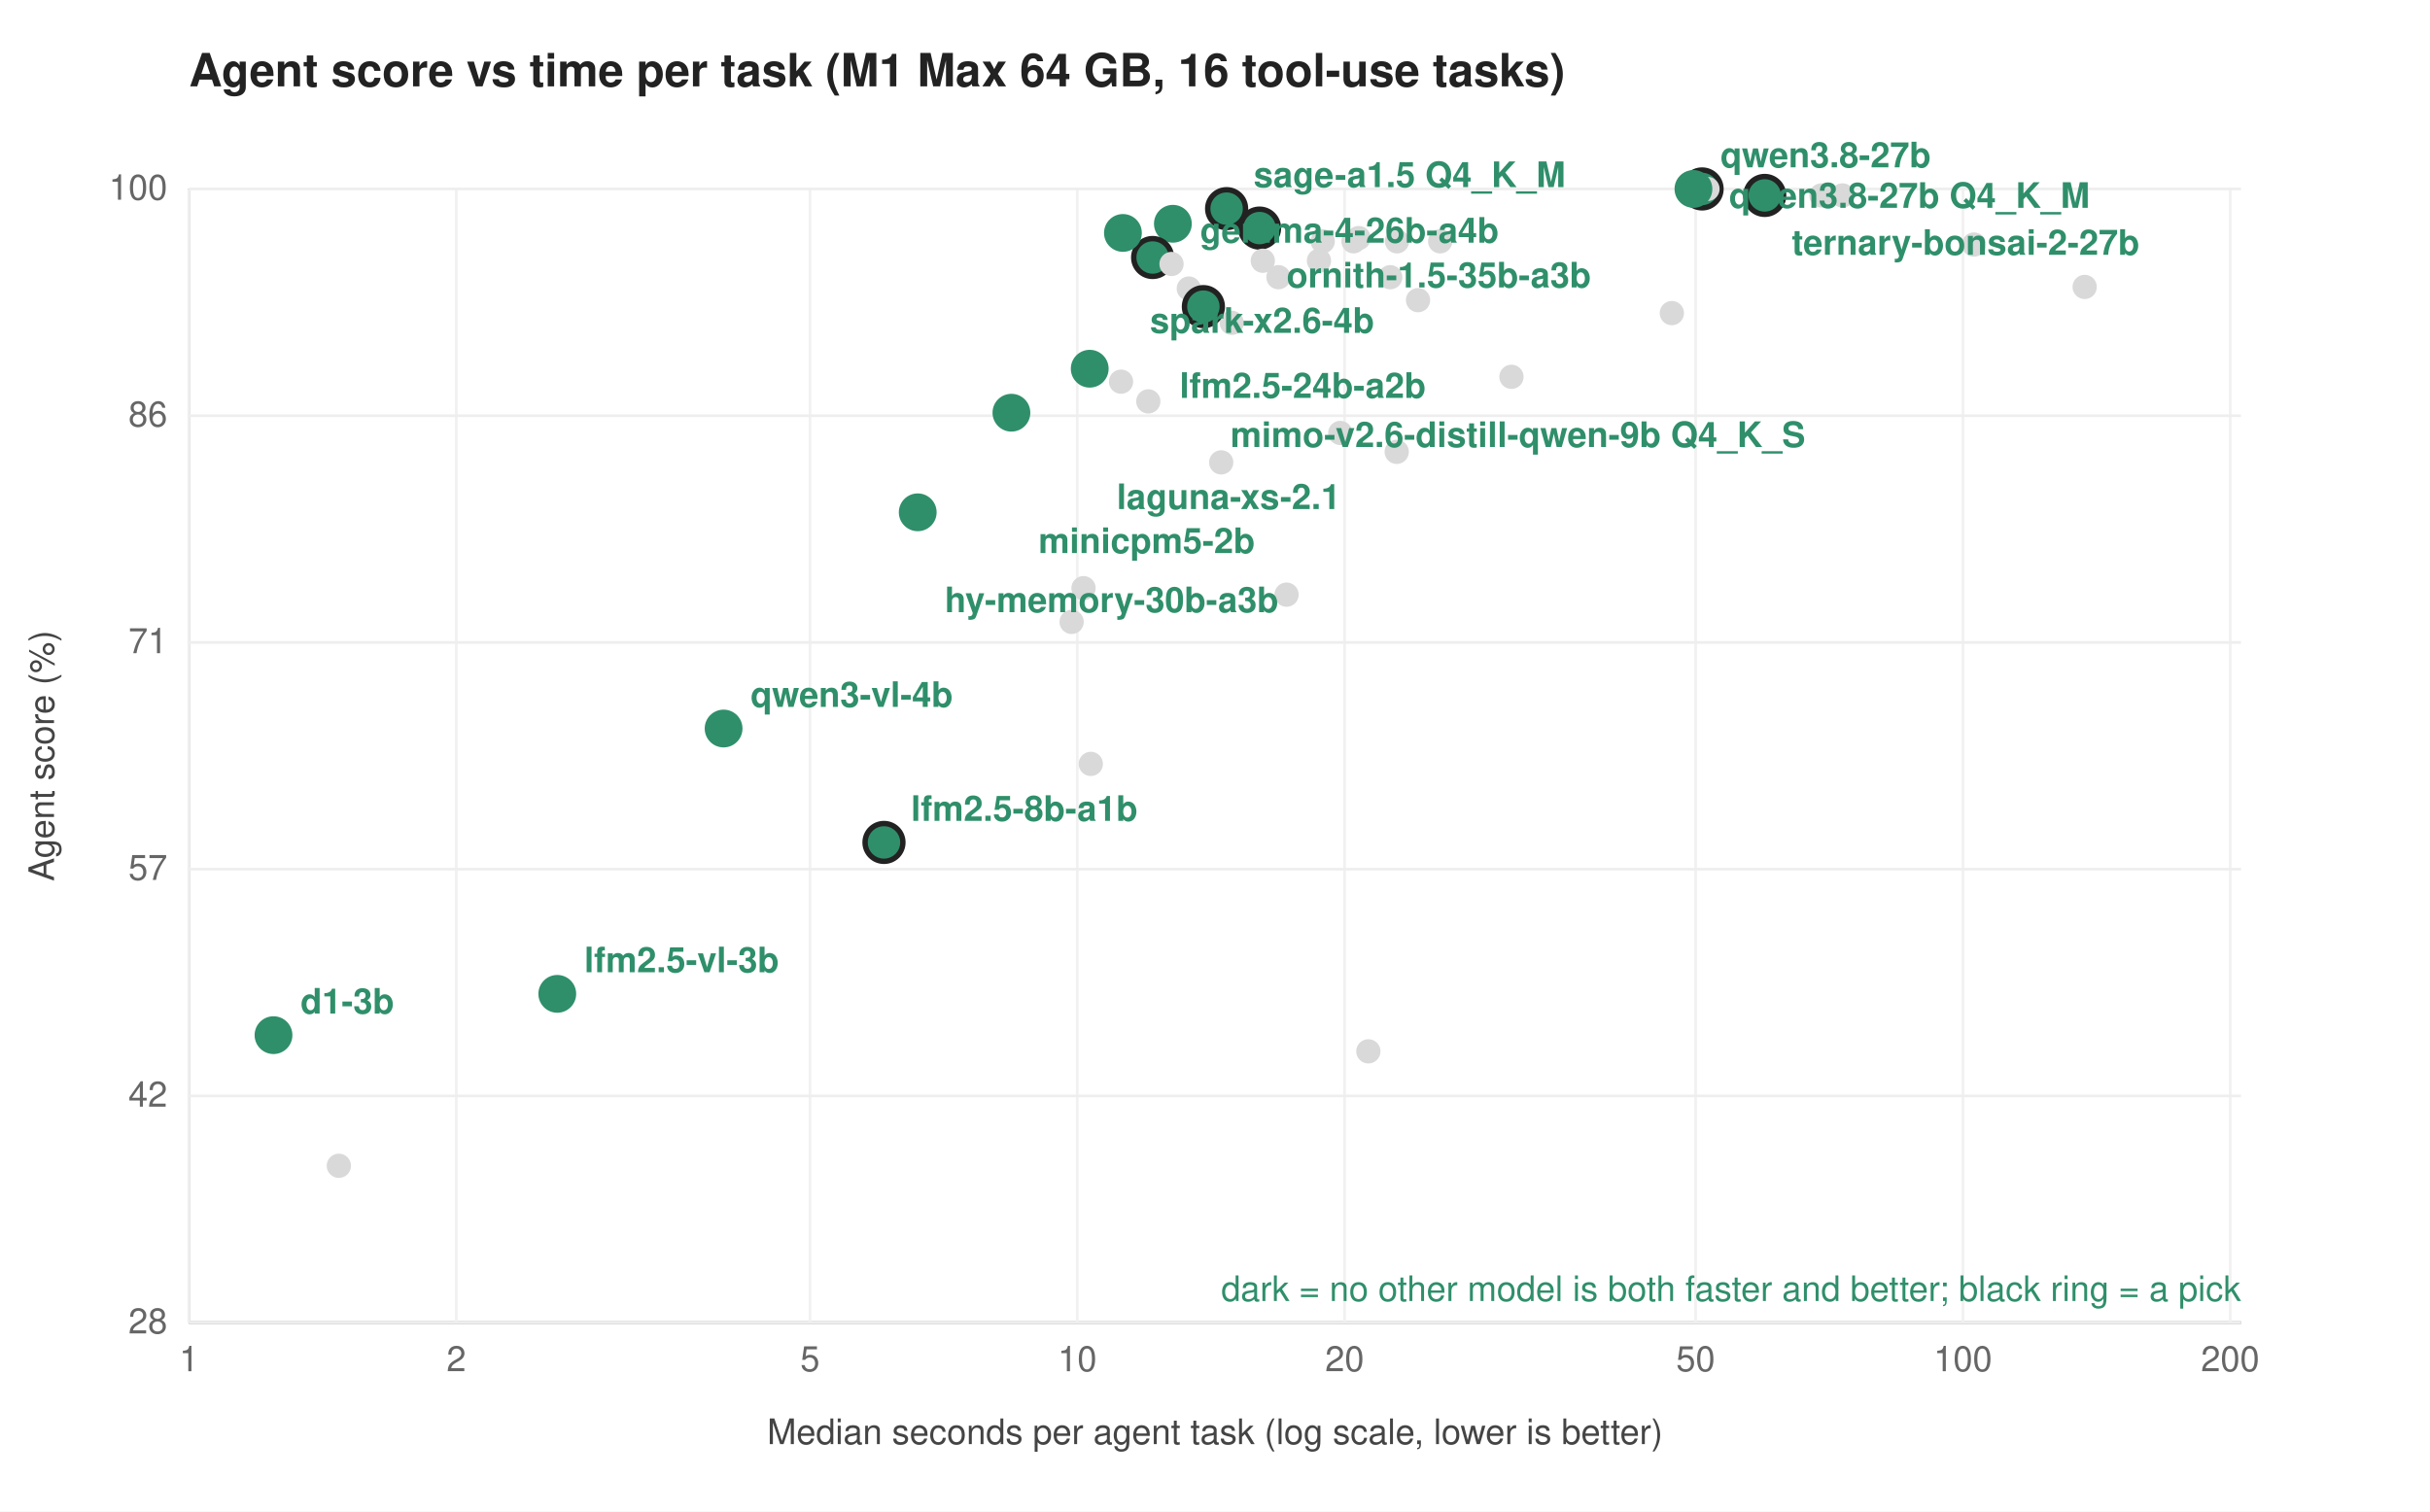
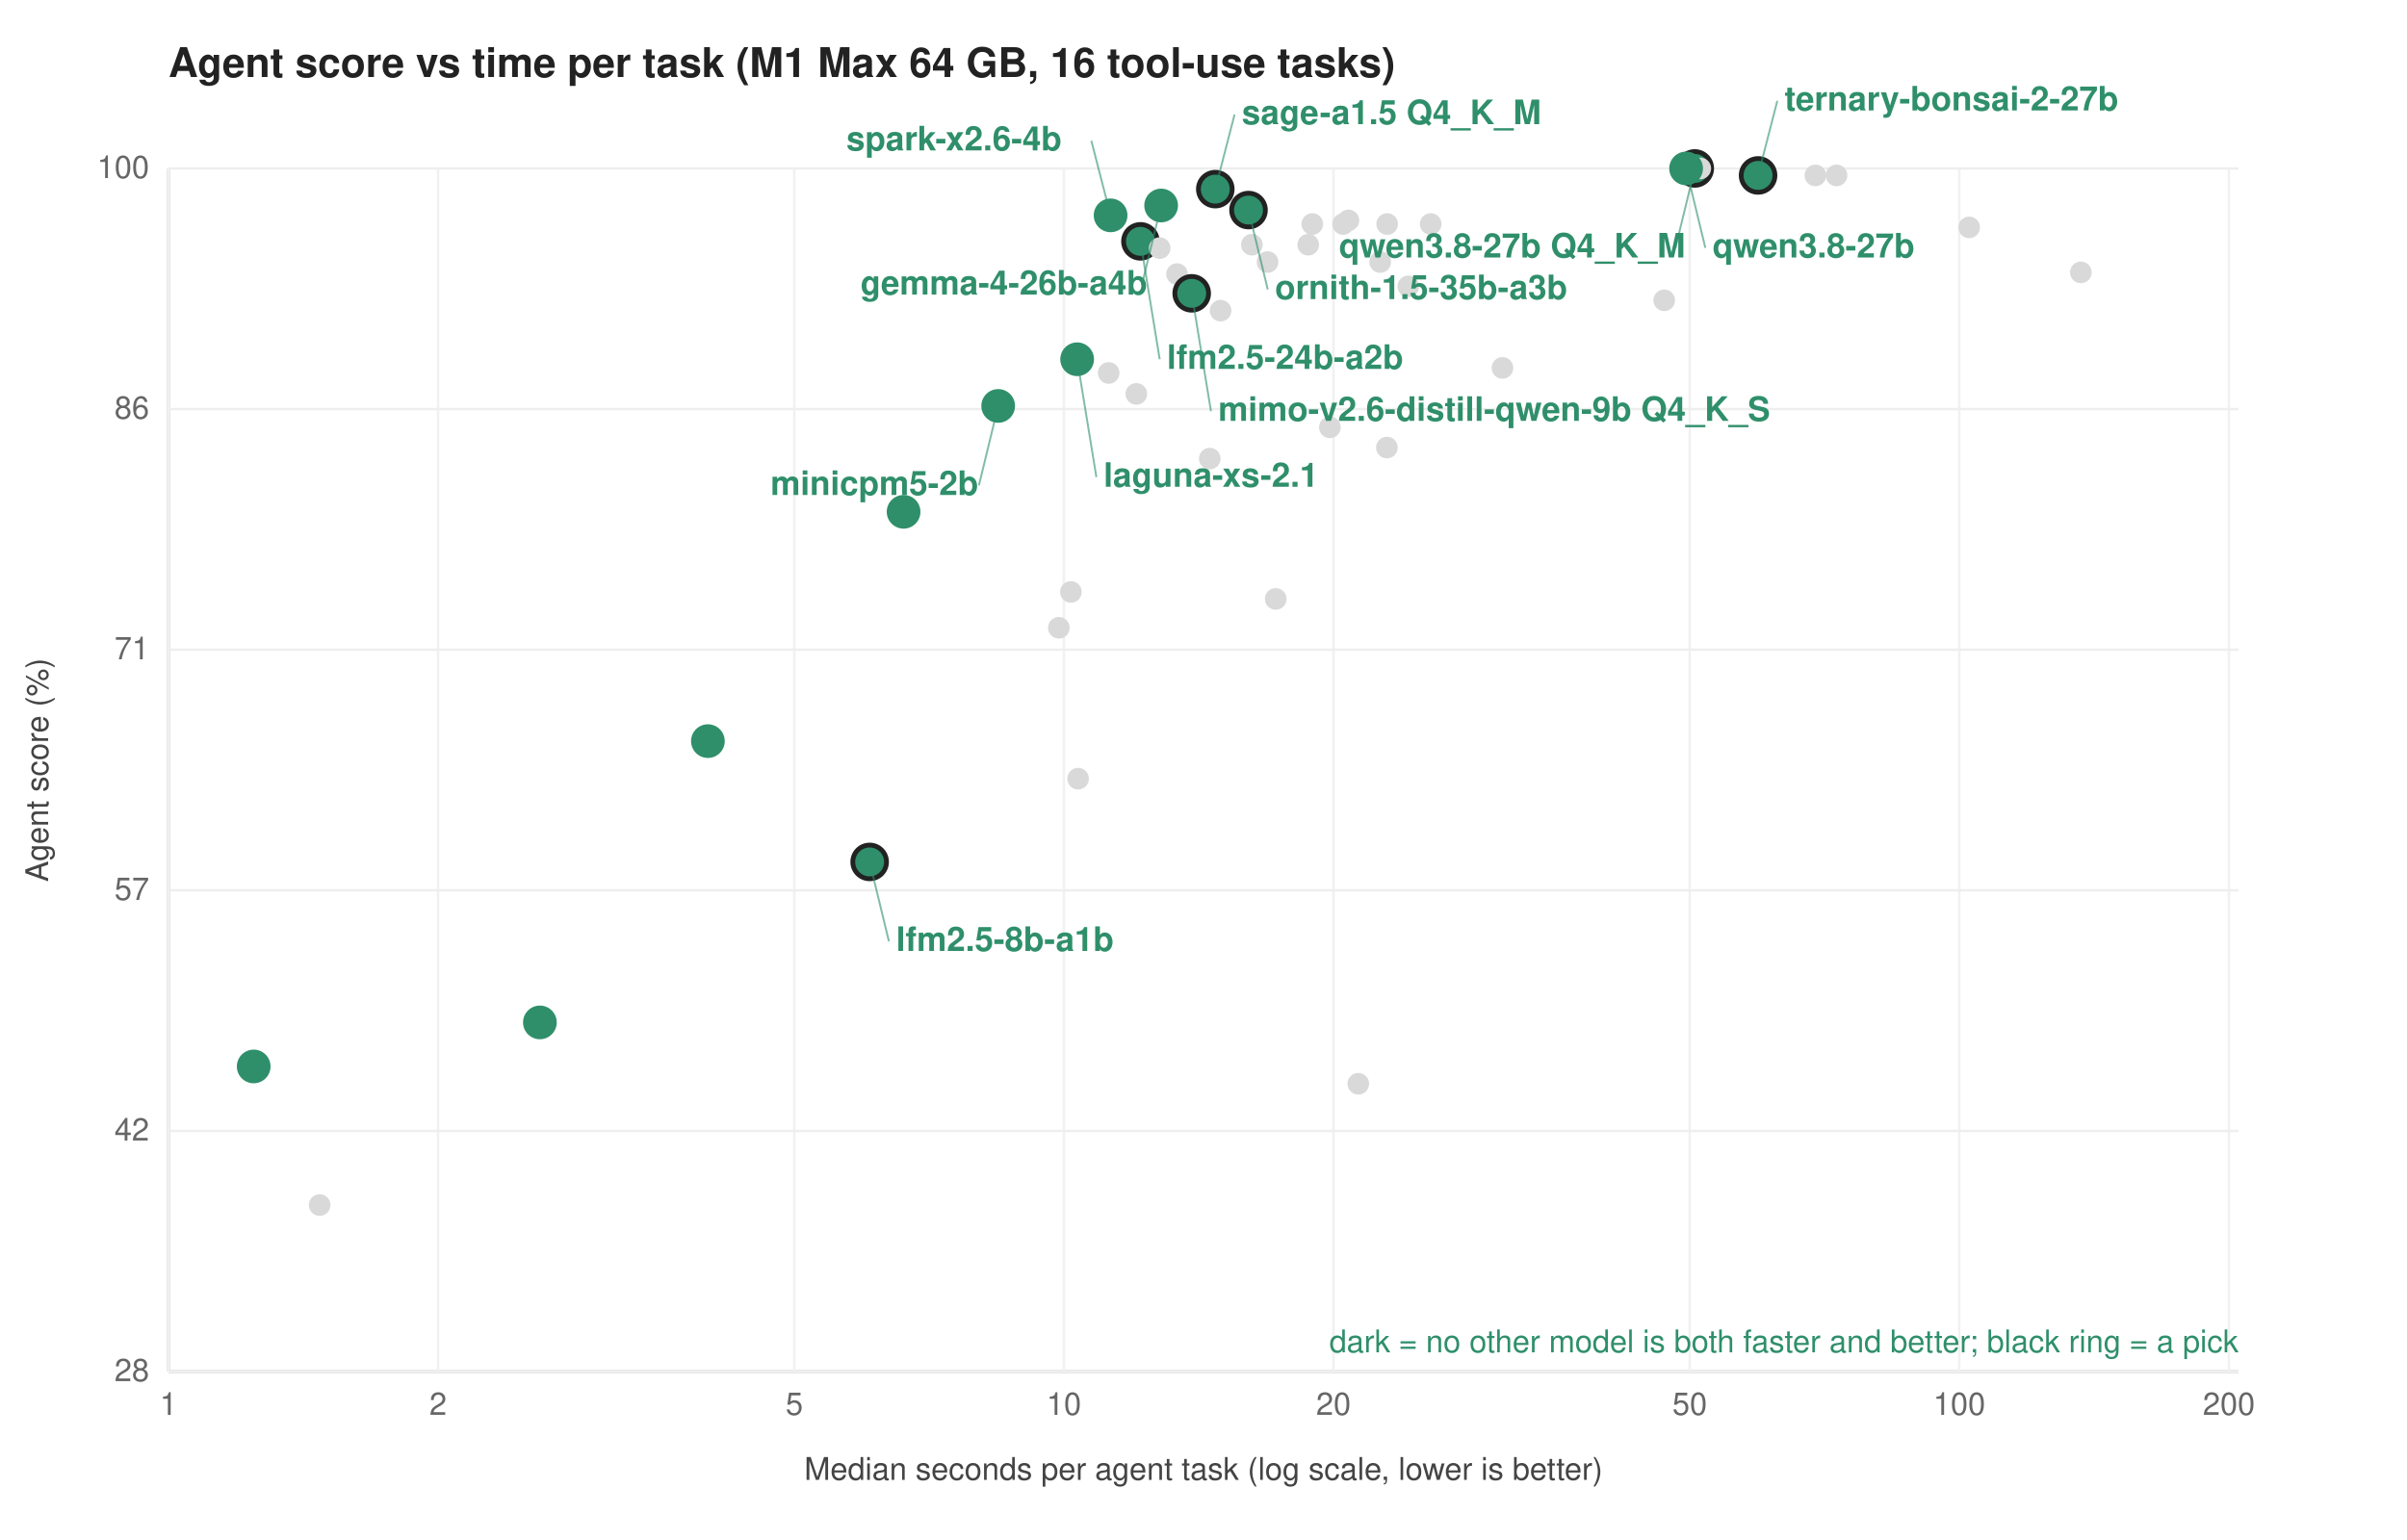
- <svg xmlns="http://www.w3.org/2000/svg" viewBox="0 0 900 560" font-family="-apple-system,Helvetica,Arial" font-size="13">
-   <rect width="900" height="560" fill="#ffffff" />
+ <svg xmlns="http://www.w3.org/2000/svg" viewBox="0 0 1000 640" font-family="-apple-system,Helvetica,Arial" font-size="13">
+   <rect width="1000" height="640" fill="#ffffff" />
  <text x="70" y="32" font-size="17" font-weight="600" fill="#222">Agent score vs time per task (M1 Max 64 GB, 16 tool-use tasks)</text>
-   <line x1="70" y1="490" x2="830" y2="490" stroke="#999" />
-   <line x1="70" y1="70" x2="70" y2="490" stroke="#999" />
-   <text x="450.0" y="535" text-anchor="middle" fill="#444">Median seconds per agent task (log scale, lower is better)</text>
-   <text x="20" y="280.0" transform="rotate(-90 20 280.0)" text-anchor="middle" fill="#444">Agent score (%)</text>
-   <text x="70" y="508" text-anchor="middle" fill="#666">1</text>
-   <line x1="70" y1="70" x2="70" y2="490" stroke="#f1f1f1" />
-   <text x="169" y="508" text-anchor="middle" fill="#666">2</text>
-   <line x1="169" y1="70" x2="169" y2="490" stroke="#f1f1f1" />
-   <text x="300" y="508" text-anchor="middle" fill="#666">5</text>
-   <line x1="300" y1="70" x2="300" y2="490" stroke="#f1f1f1" />
-   <text x="399" y="508" text-anchor="middle" fill="#666">10</text>
-   <line x1="399" y1="70" x2="399" y2="490" stroke="#f1f1f1" />
-   <text x="498" y="508" text-anchor="middle" fill="#666">20</text>
-   <line x1="498" y1="70" x2="498" y2="490" stroke="#f1f1f1" />
-   <text x="628" y="508" text-anchor="middle" fill="#666">50</text>
-   <line x1="628" y1="70" x2="628" y2="490" stroke="#f1f1f1" />
-   <text x="727" y="508" text-anchor="middle" fill="#666">100</text>
-   <line x1="727" y1="70" x2="727" y2="490" stroke="#f1f1f1" />
-   <text x="826" y="508" text-anchor="middle" fill="#666">200</text>
-   <line x1="826" y1="70" x2="826" y2="490" stroke="#f1f1f1" />
-   <text x="62" y="494.0" text-anchor="end" fill="#666">28</text>
-   <line x1="70" y1="490.0" x2="830" y2="490.0" stroke="#eee" />
-   <text x="62" y="410.0" text-anchor="end" fill="#666">42</text>
-   <line x1="70" y1="406.0" x2="830" y2="406.0" stroke="#eee" />
-   <text x="62" y="326.0" text-anchor="end" fill="#666">57</text>
-   <line x1="70" y1="322.0" x2="830" y2="322.0" stroke="#eee" />
-   <text x="62" y="242" text-anchor="end" fill="#666">71</text>
-   <line x1="70" y1="238" x2="830" y2="238" stroke="#eee" />
-   <text x="62" y="158.0" text-anchor="end" fill="#666">86</text>
-   <line x1="70" y1="154.0" x2="830" y2="154.0" stroke="#eee" />
+   <line x1="70" y1="570" x2="930" y2="570" stroke="#999" />
+   <line x1="70" y1="70" x2="70" y2="570" stroke="#999" />
+   <text x="500.0" y="615" text-anchor="middle" fill="#444">Median seconds per agent task (log scale, lower is better)</text>
+   <text x="20" y="320.0" transform="rotate(-90 20 320.0)" text-anchor="middle" fill="#444">Agent score (%)</text>
+   <text x="70" y="588" text-anchor="middle" fill="#666">1</text>
+   <line x1="70" y1="70" x2="70" y2="570" stroke="#f1f1f1" />
+   <text x="182" y="588" text-anchor="middle" fill="#666">2</text>
+   <line x1="182" y1="70" x2="182" y2="570" stroke="#f1f1f1" />
+   <text x="330" y="588" text-anchor="middle" fill="#666">5</text>
+   <line x1="330" y1="70" x2="330" y2="570" stroke="#f1f1f1" />
+   <text x="442" y="588" text-anchor="middle" fill="#666">10</text>
+   <line x1="442" y1="70" x2="442" y2="570" stroke="#f1f1f1" />
+   <text x="554" y="588" text-anchor="middle" fill="#666">20</text>
+   <line x1="554" y1="70" x2="554" y2="570" stroke="#f1f1f1" />
+   <text x="702" y="588" text-anchor="middle" fill="#666">50</text>
+   <line x1="702" y1="70" x2="702" y2="570" stroke="#f1f1f1" />
+   <text x="814" y="588" text-anchor="middle" fill="#666">100</text>
+   <line x1="814" y1="70" x2="814" y2="570" stroke="#f1f1f1" />
+   <text x="926" y="588" text-anchor="middle" fill="#666">200</text>
+   <line x1="926" y1="70" x2="926" y2="570" stroke="#f1f1f1" />
+   <text x="62" y="574.0" text-anchor="end" fill="#666">28</text>
+   <line x1="70" y1="570.0" x2="930" y2="570.0" stroke="#eee" />
+   <text x="62" y="474.0" text-anchor="end" fill="#666">42</text>
+   <line x1="70" y1="470.0" x2="930" y2="470.0" stroke="#eee" />
+   <text x="62" y="374.0" text-anchor="end" fill="#666">57</text>
+   <line x1="70" y1="370.0" x2="930" y2="370.0" stroke="#eee" />
+   <text x="62" y="274.0" text-anchor="end" fill="#666">71</text>
+   <line x1="70" y1="270.0" x2="930" y2="270.0" stroke="#eee" />
+   <text x="62" y="174" text-anchor="end" fill="#666">86</text>
+   <line x1="70" y1="170" x2="930" y2="170" stroke="#eee" />
  <text x="62" y="74.0" text-anchor="end" fill="#666">100</text>
-   <line x1="70" y1="70.0" x2="830" y2="70.0" stroke="#eee" />
-   <circle cx="630.4" cy="70.0" r="7" fill="#2f8f6b" stroke="#222" stroke-width="2" />
-   <circle cx="632.4" cy="70.0" r="4.5" fill="#d9d9d9" />
-   <circle cx="731.1" cy="90.6" r="4.5" fill="#d9d9d9" />
-   <circle cx="514.9" cy="102.7" r="4.5" fill="#d9d9d9" />
-   <circle cx="627.2" cy="70.0" r="7" fill="#2f8f6b" />
-   <circle cx="454.3" cy="77.3" r="7" fill="#2f8f6b" stroke="#222" stroke-width="2" />
-   <circle cx="440.3" cy="106.9" r="4.5" fill="#d9d9d9" />
-   <circle cx="525.2" cy="111.2" r="4.5" fill="#d9d9d9" />
-   <circle cx="517.3" cy="167.4" r="4.5" fill="#d9d9d9" />
-   <circle cx="434.4" cy="82.9" r="7" fill="#2f8f6b" />
-   <circle cx="517.4" cy="89.4" r="4.5" fill="#d9d9d9" />
-   <circle cx="619.2" cy="116.0" r="4.5" fill="#d9d9d9" />
-   <circle cx="476.5" cy="220.3" r="4.5" fill="#d9d9d9" />
-   <circle cx="415.2" cy="141.4" r="4.5" fill="#d9d9d9" />
-   <circle cx="426.9" cy="95.4" r="7" fill="#2f8f6b" stroke="#222" stroke-width="2" />
-   <circle cx="503.2" cy="88.2" r="4.5" fill="#d9d9d9" />
-   <circle cx="488.5" cy="96.6" r="4.5" fill="#d9d9d9" />
-   <circle cx="653.6" cy="72.4" r="7" fill="#2f8f6b" stroke="#222" stroke-width="2" />
-   <circle cx="533.4" cy="89.4" r="4.5" fill="#d9d9d9" />
-   <circle cx="489.9" cy="89.4" r="4.5" fill="#d9d9d9" />
-   <circle cx="496.4" cy="160.4" r="4.5" fill="#d9d9d9" />
-   <circle cx="433.9" cy="97.8" r="4.5" fill="#d9d9d9" />
-   <circle cx="466.5" cy="84.5" r="7" fill="#2f8f6b" stroke="#222" stroke-width="2" />
-   <circle cx="682.4" cy="72.4" r="4.5" fill="#d9d9d9" />
-   <circle cx="501.3" cy="89.4" r="4.5" fill="#d9d9d9" />
-   <circle cx="674.6" cy="72.4" r="4.5" fill="#d9d9d9" />
-   <circle cx="772.1" cy="106.3" r="4.5" fill="#d9d9d9" />
-   <circle cx="559.8" cy="139.6" r="4.5" fill="#d9d9d9" />
-   <circle cx="268.0" cy="269.9" r="7" fill="#2f8f6b" />
-   <circle cx="401.3" cy="217.9" r="4.5" fill="#d9d9d9" />
-   <circle cx="339.9" cy="189.8" r="7" fill="#2f8f6b" />
-   <circle cx="473.5" cy="102.7" r="4.5" fill="#d9d9d9" />
-   <circle cx="374.6" cy="152.9" r="7" fill="#2f8f6b" />
-   <circle cx="452.3" cy="171.3" r="4.5" fill="#d9d9d9" />
-   <circle cx="456.2" cy="119.6" r="4.5" fill="#d9d9d9" />
-   <circle cx="445.7" cy="113.6" r="7" fill="#2f8f6b" stroke="#222" stroke-width="2" />
-   <circle cx="396.9" cy="230.4" r="4.5" fill="#d9d9d9" />
-   <circle cx="467.7" cy="96.6" r="4.5" fill="#d9d9d9" />
-   <circle cx="425.3" cy="148.7" r="4.5" fill="#d9d9d9" />
-   <circle cx="327.4" cy="312.1" r="7" fill="#2f8f6b" stroke="#222" stroke-width="2" />
-   <circle cx="404.0" cy="283.0" r="4.5" fill="#d9d9d9" />
-   <circle cx="403.6" cy="136.6" r="7" fill="#2f8f6b" />
-   <circle cx="415.9" cy="86.3" r="7" fill="#2f8f6b" />
-   <circle cx="206.4" cy="368.2" r="7" fill="#2f8f6b" />
-   <circle cx="101.3" cy="383.5" r="7" fill="#2f8f6b" />
-   <circle cx="506.8" cy="389.5" r="4.5" fill="#d9d9d9" />
-   <circle cx="125.5" cy="431.9" r="4.5" fill="#d9d9d9" />
-   <text x="637.2" y="62.0" fill="#2f8f6b" font-weight="600">qwen3.8-27b</text>
-   <text x="640.4" y="77.0" fill="#2f8f6b" font-weight="600">qwen3.8-27b Q4_K_M</text>
-   <text x="663.6" y="94.4" fill="#2f8f6b" font-weight="600">ternary-bonsai-2-27b</text>
-   <text x="464.3" y="69.3" fill="#2f8f6b" font-weight="600">sage-a1.5 Q4_K_M</text>
-   <text x="444.4" y="89.9" fill="#2f8f6b" font-weight="600">gemma-4-26b-a4b</text>
-   <text x="476.5" y="106.5" fill="#2f8f6b" font-weight="600">ornith-1.5-35b-a3b</text>
-   <text x="425.9" y="123.3" fill="#2f8f6b" font-weight="600">spark-x2.6-4b</text>
-   <text x="436.9" y="147.4" fill="#2f8f6b" font-weight="600">lfm2.5-24b-a2b</text>
-   <text x="455.7" y="165.6" fill="#2f8f6b" font-weight="600">mimo-v2.6-distill-qwen-9b Q4_K_S</text>
-   <text x="413.6" y="188.6" fill="#2f8f6b" font-weight="600">laguna-xs-2.1</text>
-   <text x="384.6" y="204.9" fill="#2f8f6b" font-weight="600">minicpm5-2b</text>
-   <text x="349.9" y="226.8" fill="#2f8f6b" font-weight="600">hy-memory-30b-a3b</text>
-   <text x="278.0" y="261.9" fill="#2f8f6b" font-weight="600">qwen3-vl-4b</text>
-   <text x="337.4" y="304.1" fill="#2f8f6b" font-weight="600">lfm2.5-8b-a1b</text>
-   <text x="216.4" y="360.2" fill="#2f8f6b" font-weight="600">lfm2.5-vl-3b</text>
-   <text x="111.3" y="375.5" fill="#2f8f6b" font-weight="600">d1-3b</text>
-   <text x="830" y="482" text-anchor="end" fill="#2f8f6b">dark = no other model is both faster and better; black ring = a pick</text>
+   <line x1="70" y1="70.0" x2="930" y2="70.0" stroke="#eee" />
+   <circle cx="704.1" cy="70.0" r="7" fill="#2f8f6b" stroke="#222" stroke-width="2" />
+   <circle cx="706.4" cy="70.0" r="4.5" fill="#d9d9d9" />
+   <circle cx="818.1" cy="94.5" r="4.5" fill="#d9d9d9" />
+   <circle cx="573.4" cy="108.9" r="4.5" fill="#d9d9d9" />
+   <circle cx="700.5" cy="70.0" r="7" fill="#2f8f6b" />
+   <circle cx="504.9" cy="78.6" r="7" fill="#2f8f6b" stroke="#222" stroke-width="2" />
+   <circle cx="489.0" cy="113.9" r="4.5" fill="#d9d9d9" />
+   <circle cx="585.1" cy="119.0" r="4.5" fill="#d9d9d9" />
+   <circle cx="576.2" cy="186.0" r="4.5" fill="#d9d9d9" />
+   <circle cx="482.4" cy="85.4" r="7" fill="#2f8f6b" />
+   <circle cx="576.3" cy="93.1" r="4.5" fill="#d9d9d9" />
+   <circle cx="691.4" cy="124.8" r="4.5" fill="#d9d9d9" />
+   <circle cx="530.0" cy="248.9" r="4.5" fill="#d9d9d9" />
+   <circle cx="460.6" cy="155.0" r="4.5" fill="#d9d9d9" />
+   <circle cx="473.8" cy="100.3" r="7" fill="#2f8f6b" stroke="#222" stroke-width="2" />
+   <circle cx="560.2" cy="91.6" r="4.5" fill="#d9d9d9" />
+   <circle cx="543.5" cy="101.7" r="4.5" fill="#d9d9d9" />
+   <circle cx="730.4" cy="72.9" r="7" fill="#2f8f6b" stroke="#222" stroke-width="2" />
+   <circle cx="594.4" cy="93.1" r="4.5" fill="#d9d9d9" />
+   <circle cx="545.2" cy="93.1" r="4.5" fill="#d9d9d9" />
+   <circle cx="552.5" cy="177.6" r="4.5" fill="#d9d9d9" />
+   <circle cx="481.8" cy="103.1" r="4.5" fill="#d9d9d9" />
+   <circle cx="518.7" cy="87.3" r="7" fill="#2f8f6b" stroke="#222" stroke-width="2" />
+   <circle cx="763.0" cy="72.9" r="4.5" fill="#d9d9d9" />
+   <circle cx="558.0" cy="93.1" r="4.5" fill="#d9d9d9" />
+   <circle cx="754.2" cy="72.9" r="4.5" fill="#d9d9d9" />
+   <circle cx="864.5" cy="113.2" r="4.5" fill="#d9d9d9" />
+   <circle cx="624.2" cy="152.9" r="4.5" fill="#d9d9d9" />
+   <circle cx="294.1" cy="308.0" r="7" fill="#2f8f6b" />
+   <circle cx="444.9" cy="246.0" r="4.5" fill="#d9d9d9" />
+   <circle cx="375.4" cy="212.7" r="7" fill="#2f8f6b" />
+   <circle cx="526.6" cy="108.9" r="4.5" fill="#d9d9d9" />
+   <circle cx="414.7" cy="168.7" r="7" fill="#2f8f6b" />
+   <circle cx="502.6" cy="190.6" r="4.5" fill="#d9d9d9" />
+   <circle cx="507.1" cy="129.1" r="4.5" fill="#d9d9d9" />
+   <circle cx="495.1" cy="121.9" r="7" fill="#2f8f6b" stroke="#222" stroke-width="2" />
+   <circle cx="439.9" cy="260.9" r="4.5" fill="#d9d9d9" />
+   <circle cx="520.1" cy="101.7" r="4.5" fill="#d9d9d9" />
+   <circle cx="472.1" cy="163.7" r="4.5" fill="#d9d9d9" />
+   <circle cx="361.3" cy="358.2" r="7" fill="#2f8f6b" stroke="#222" stroke-width="2" />
+   <circle cx="447.9" cy="323.6" r="4.5" fill="#d9d9d9" />
+   <circle cx="447.5" cy="149.3" r="7" fill="#2f8f6b" />
+   <circle cx="461.4" cy="89.5" r="7" fill="#2f8f6b" />
+   <circle cx="224.3" cy="424.9" r="7" fill="#2f8f6b" />
+   <circle cx="105.4" cy="443.2" r="7" fill="#2f8f6b" />
+   <circle cx="564.3" cy="450.4" r="4.5" fill="#d9d9d9" />
+   <circle cx="132.8" cy="500.8" r="4.5" fill="#d9d9d9" />
+   <line x1="700.5" y1="70.0" x2="708.5" y2="103.0" stroke="#2f8f6b" stroke-width="0.8" opacity="0.6" />
+   <text x="711.5" y="107.0" fill="#2f8f6b" font-weight="600" font-size="14">qwen3.8-27b</text>
+   <line x1="704.1" y1="70.0" x2="696.1" y2="103.0" stroke="#2f8f6b" stroke-width="0.8" opacity="0.6" />
+   <text x="556.3" y="107.0" fill="#2f8f6b" font-weight="600" font-size="14">qwen3.8-27b Q4_K_M</text>
+   <line x1="730.4" y1="72.9" x2="738.4" y2="41.9" stroke="#2f8f6b" stroke-width="0.8" opacity="0.6" />
+   <text x="741.4" y="45.9" fill="#2f8f6b" font-weight="600" font-size="14">ternary-bonsai-2-27b</text>
+   <line x1="504.9" y1="78.6" x2="512.9" y2="47.6" stroke="#2f8f6b" stroke-width="0.8" opacity="0.6" />
+   <text x="515.9" y="51.6" fill="#2f8f6b" font-weight="600" font-size="14">sage-a1.5 Q4_K_M</text>
+   <line x1="482.4" y1="85.4" x2="474.4" y2="118.4" stroke="#2f8f6b" stroke-width="0.8" opacity="0.6" />
+   <text x="357.4" y="122.4" fill="#2f8f6b" font-weight="600" font-size="14">gemma-4-26b-a4b</text>
+   <line x1="518.7" y1="87.3" x2="526.7" y2="120.3" stroke="#2f8f6b" stroke-width="0.8" opacity="0.6" />
+   <text x="529.7" y="124.3" fill="#2f8f6b" font-weight="600" font-size="14">ornith-1.5-35b-a3b</text>
+   <line x1="461.4" y1="89.5" x2="453.4" y2="58.5" stroke="#2f8f6b" stroke-width="0.8" opacity="0.6" />
+   <text x="351.6" y="62.5" fill="#2f8f6b" font-weight="600" font-size="14">spark-x2.6-4b</text>
+   <line x1="473.8" y1="100.3" x2="481.8" y2="149.3" stroke="#2f8f6b" stroke-width="0.8" opacity="0.6" />
+   <text x="484.8" y="153.3" fill="#2f8f6b" font-weight="600" font-size="14">lfm2.5-24b-a2b</text>
+   <line x1="495.1" y1="121.9" x2="503.1" y2="170.9" stroke="#2f8f6b" stroke-width="0.8" opacity="0.6" />
+   <text x="506.1" y="174.9" fill="#2f8f6b" font-weight="600" font-size="14">mimo-v2.6-distill-qwen-9b Q4_K_S</text>
+   <line x1="447.5" y1="149.3" x2="455.5" y2="198.3" stroke="#2f8f6b" stroke-width="0.8" opacity="0.6" />
+   <text x="458.5" y="202.3" fill="#2f8f6b" font-weight="600" font-size="14">laguna-xs-2.1</text>
+   <line x1="414.7" y1="168.7" x2="406.7" y2="201.7" stroke="#2f8f6b" stroke-width="0.8" opacity="0.6" />
+   <text x="320.1" y="205.7" fill="#2f8f6b" font-weight="600" font-size="14">minicpm5-2b</text>
+   <line x1="361.3" y1="358.2" x2="369.3" y2="391.2" stroke="#2f8f6b" stroke-width="0.8" opacity="0.6" />
+   <text x="372.3" y="395.2" fill="#2f8f6b" font-weight="600" font-size="14">lfm2.5-8b-a1b</text>
+   <text x="930" y="562" text-anchor="end" fill="#2f8f6b">dark = no other model is both faster and better; black ring = a pick</text>
</svg>
